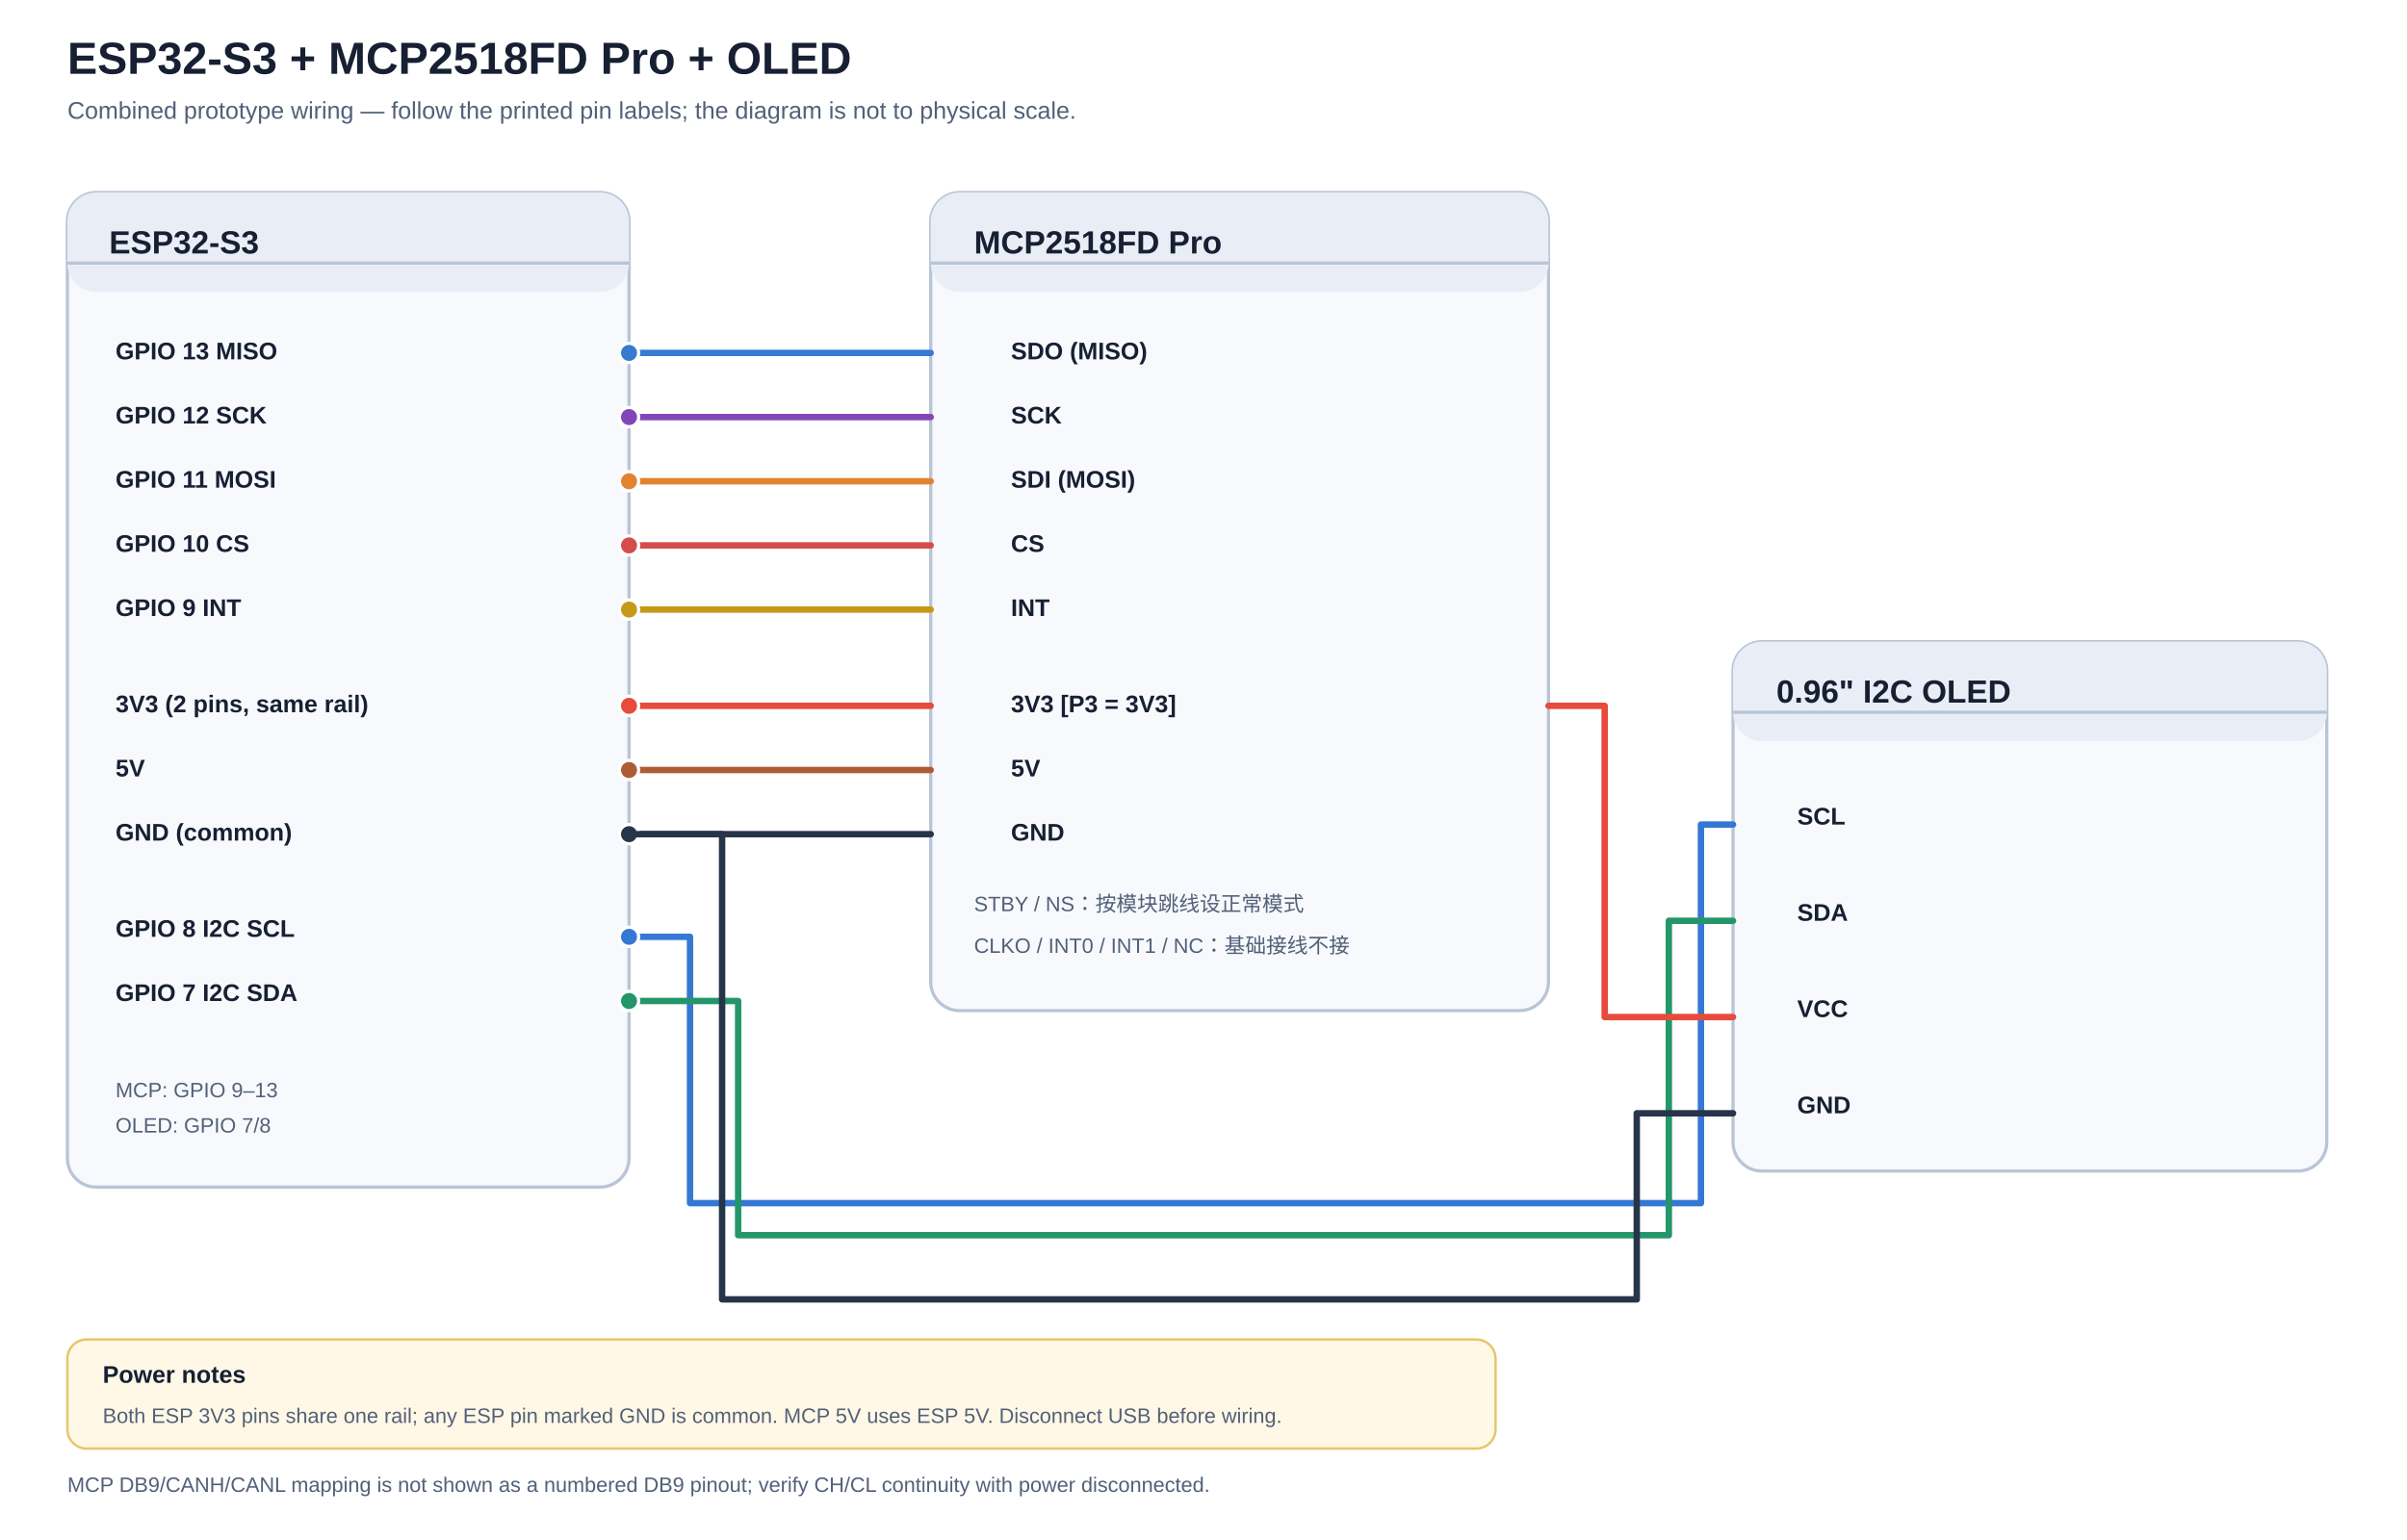
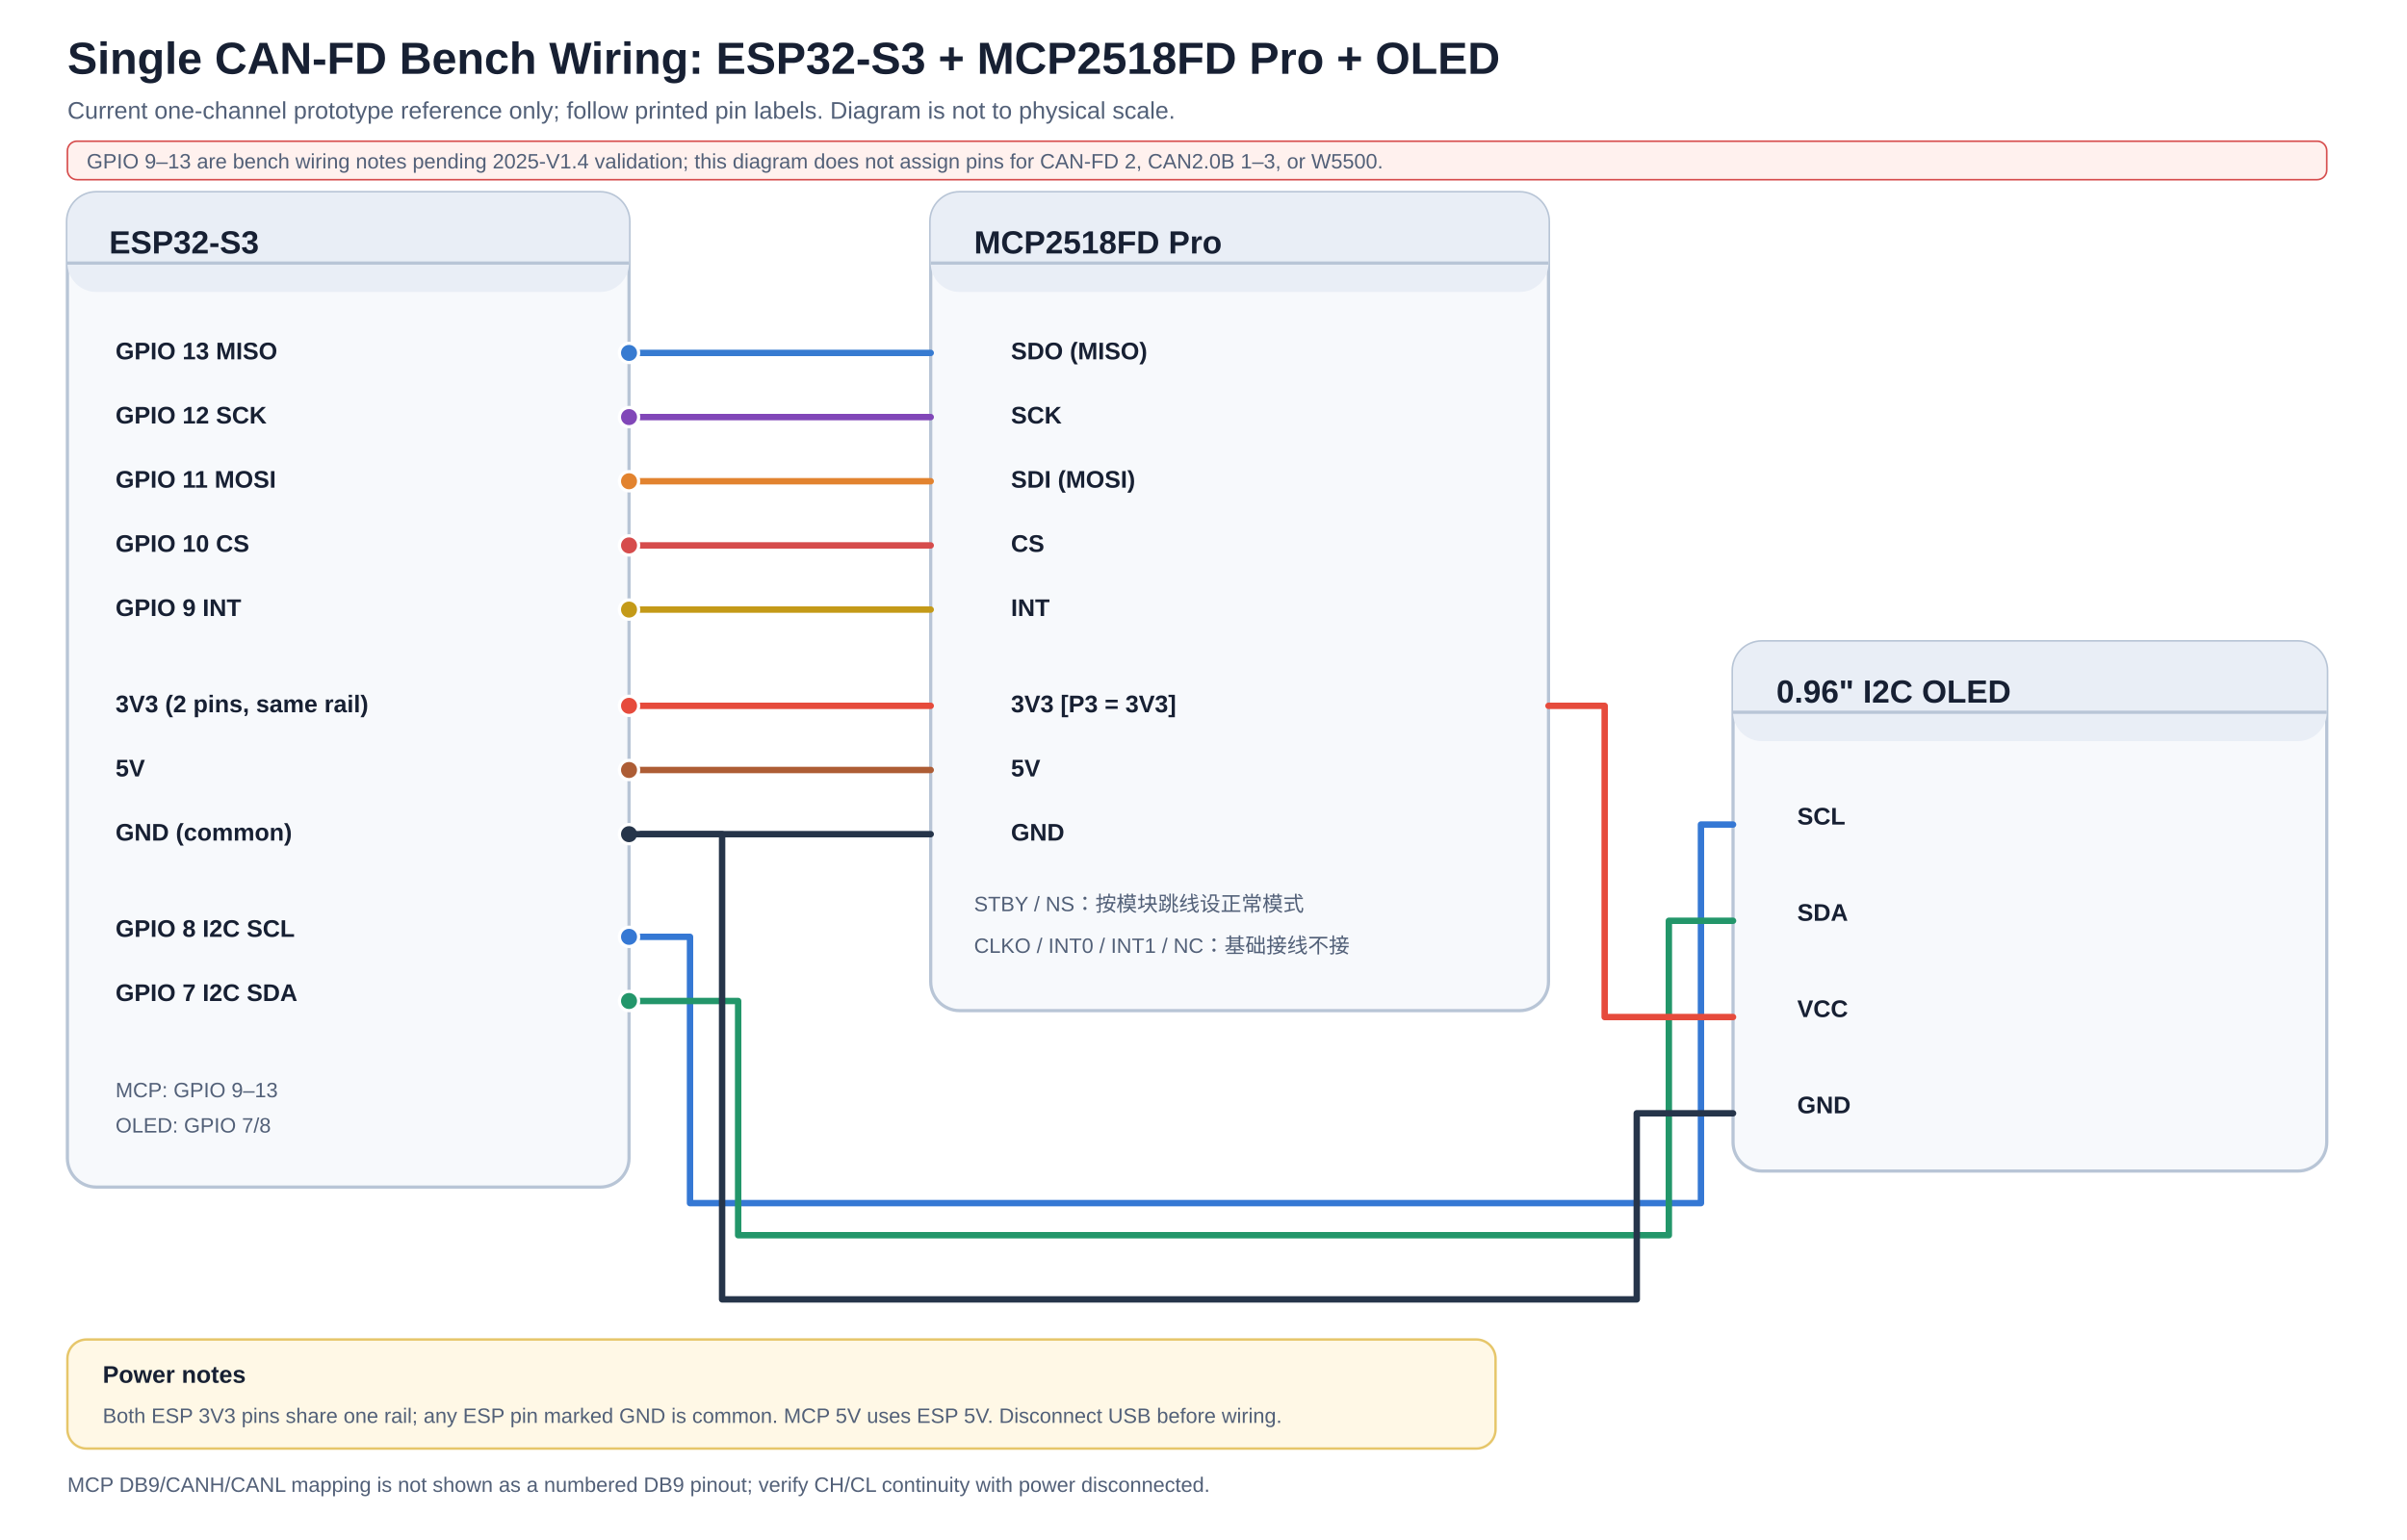
<svg xmlns="http://www.w3.org/2000/svg" width="1500" height="960" viewBox="0 0 1500 960" role="img" aria-labelledby="title description">
  <style>
    text { font-family: Arial, sans-serif; fill: #172033; }
    .title { font-size: 28px; font-weight: 700; }
    .subtitle { font-size: 15px; fill: #526078; }
    .head { font-size: 20px; font-weight: 700; }
    .label { font-size: 15px; font-weight: 600; }
    .small { font-size: 13px; fill: #526078; }
    .card { fill: #f7f9fc; stroke: #b8c5d6; stroke-width: 2; }
    .header { fill: #e9eef6; }
    .wire { fill: none; stroke-width: 4; stroke-linecap: round; stroke-linejoin: round; }
    .dot { stroke: #fff; stroke-width: 2; }
  </style>
  <rect width="1500" height="960" fill="#ffffff" />
-   <text x="42" y="46" class="title">ESP32-S3 + MCP2518FD Pro + OLED</text>
-   <text x="42" y="74" class="subtitle">Combined prototype wiring — follow the printed pin labels; the diagram is not to physical scale.</text>
+   <text x="42" y="46" class="title">Single CAN-FD Bench Wiring: ESP32-S3 + MCP2518FD Pro + OLED</text>
+   <text x="42" y="74" class="subtitle">Current one-channel prototype reference only; follow printed pin labels. Diagram is not to physical scale.</text>
+   <rect x="42" y="88" width="1408" height="24" rx="6" fill="#fff1ee" stroke="#d64c4c" stroke-width="1" />
+   <text x="54" y="105" class="small">GPIO 9–13 are bench wiring notes pending 2025-V1.4 validation; this diagram does not assign pins for CAN-FD 2, CAN2.0B 1–3, or W5500.</text>
  <rect x="42" y="120" width="350" height="620" rx="18" class="card" />
  <rect x="42" y="120" width="350" height="62" rx="18" class="header" />
  <path d="M42 164 H392" stroke="#b8c5d6" stroke-width="2" />
  <text x="68" y="158" class="head">ESP32-S3</text>
  <text x="72" y="224" class="label">GPIO 13  MISO</text>
  <text x="72" y="264" class="label">GPIO 12  SCK</text>
  <text x="72" y="304" class="label">GPIO 11  MOSI</text>
  <text x="72" y="344" class="label">GPIO 10  CS</text>
  <text x="72" y="384" class="label">GPIO 9   INT</text>
  <text x="72" y="444" class="label">3V3 (2 pins, same rail)</text>
  <text x="72" y="484" class="label">5V</text>
  <text x="72" y="524" class="label">GND (common)</text>
  <text x="72" y="584" class="label">GPIO 8   I2C SCL</text>
  <text x="72" y="624" class="label">GPIO 7   I2C SDA</text>
  <text x="72" y="684" class="small">MCP: GPIO 9–13</text>
  <text x="72" y="706" class="small">OLED: GPIO 7/8</text>
  <rect x="580" y="120" width="385" height="510" rx="18" class="card" />
  <rect x="580" y="120" width="385" height="62" rx="18" class="header" />
  <path d="M580 164 H965" stroke="#b8c5d6" stroke-width="2" />
  <text x="607" y="158" class="head">MCP2518FD Pro</text>
  <text x="630" y="224" class="label">SDO (MISO)</text>
  <text x="630" y="264" class="label">SCK</text>
  <text x="630" y="304" class="label">SDI (MOSI)</text>
  <text x="630" y="344" class="label">CS</text>
  <text x="630" y="384" class="label">INT</text>
  <text x="630" y="444" class="label">3V3  [P3 = 3V3]</text>
  <text x="630" y="484" class="label">5V</text>
  <text x="630" y="524" class="label">GND</text>
  <text x="607" y="568" class="small">STBY / NS：按模块跳线设正常模式</text>
  <text x="607" y="594" class="small">CLKO / INT0 / INT1 / NC：基础接线不接</text>
  <rect x="1080" y="400" width="370" height="330" rx="18" class="card" />
  <rect x="1080" y="400" width="370" height="62" rx="18" class="header" />
  <path d="M1080 444 H1450" stroke="#b8c5d6" stroke-width="2" />
  <text x="1107" y="438" class="head">0.96" I2C OLED</text>
  <text x="1120" y="514" class="label">SCL</text>
  <text x="1120" y="574" class="label">SDA</text>
  <text x="1120" y="634" class="label">VCC</text>
  <text x="1120" y="694" class="label">GND</text>
  <path d="M392 220 H580" class="wire" stroke="#377bd1" />
  <path d="M392 260 H580" class="wire" stroke="#8147b8" />
  <path d="M392 300 H580" class="wire" stroke="#e2832f" />
  <path d="M392 340 H580" class="wire" stroke="#d64c4c" />
  <path d="M392 380 H580" class="wire" stroke="#c49a18" />
  <path d="M392 440 H580" class="wire" stroke="#e64b3c" />
  <path d="M392 480 H580" class="wire" stroke="#ad5d35" />
  <path d="M392 520 H580" class="wire" stroke="#26354a" />
  <circle cx="392" cy="220" r="6" class="dot" fill="#377bd1" />
  <circle cx="392" cy="260" r="6" class="dot" fill="#8147b8" />
  <circle cx="392" cy="300" r="6" class="dot" fill="#e2832f" />
  <circle cx="392" cy="340" r="6" class="dot" fill="#d64c4c" />
  <circle cx="392" cy="380" r="6" class="dot" fill="#c49a18" />
  <circle cx="392" cy="440" r="6" class="dot" fill="#e64b3c" />
  <circle cx="392" cy="480" r="6" class="dot" fill="#ad5d35" />
  <circle cx="392" cy="520" r="6" class="dot" fill="#26354a" />
  <path d="M392 584 H430 V750 H1060 V514 H1080" class="wire" stroke="#3578d4" />
  <path d="M392 624 H460 V770 H1040 V574 H1080" class="wire" stroke="#23966a" />
  <path d="M965 440 H1000 V634 H1080" class="wire" stroke="#e64b3c" />
  <path d="M392 520 H450 V810 H1020 V694 H1080" class="wire" stroke="#26354a" />
  <circle cx="392" cy="584" r="6" class="dot" fill="#3578d4" />
  <circle cx="392" cy="624" r="6" class="dot" fill="#23966a" />
  <rect x="42" y="835" width="890" height="68" rx="12" fill="#fff8e6" stroke="#e6c66a" stroke-width="1.5" />
  <text x="64" y="862" class="label">Power notes</text>
  <text x="64" y="887" class="small">Both ESP 3V3 pins share one rail; any ESP pin marked GND is common. MCP 5V uses ESP 5V. Disconnect USB before wiring.</text>
  <text x="42" y="930" class="small">MCP DB9/CANH/CANL mapping is not shown as a numbered DB9 pinout; verify CH/CL continuity with power disconnected.</text>
</svg>
